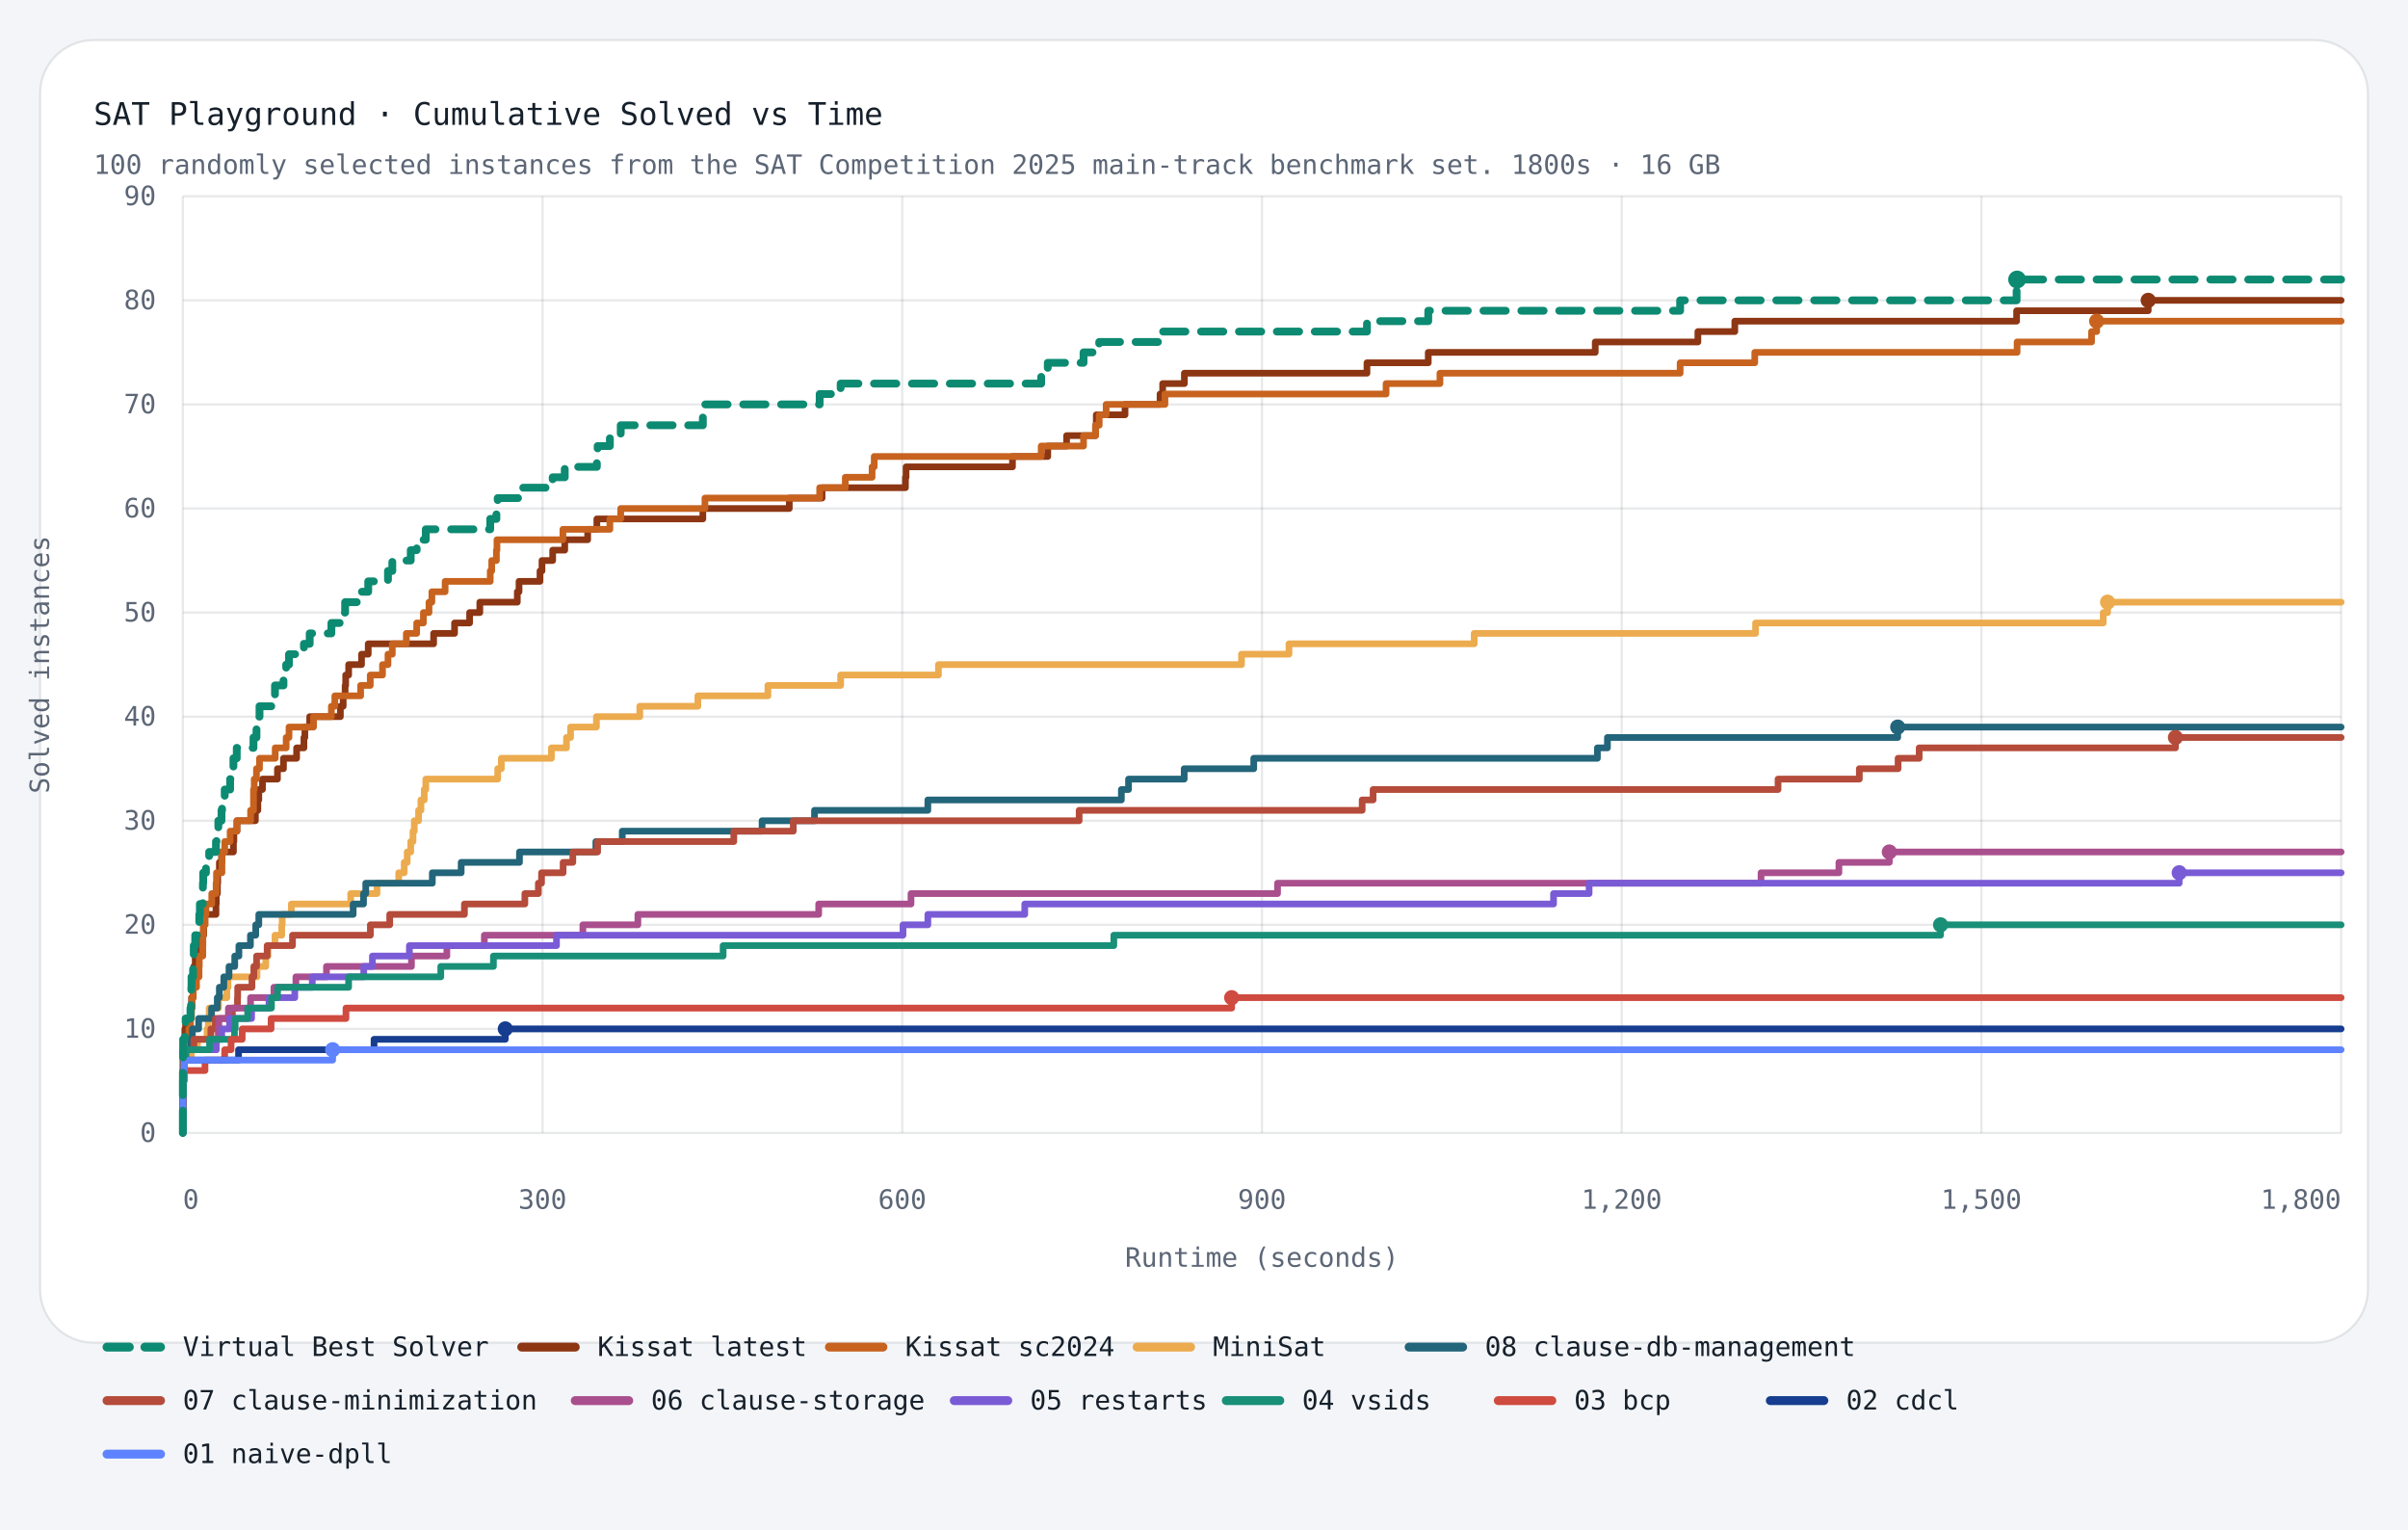
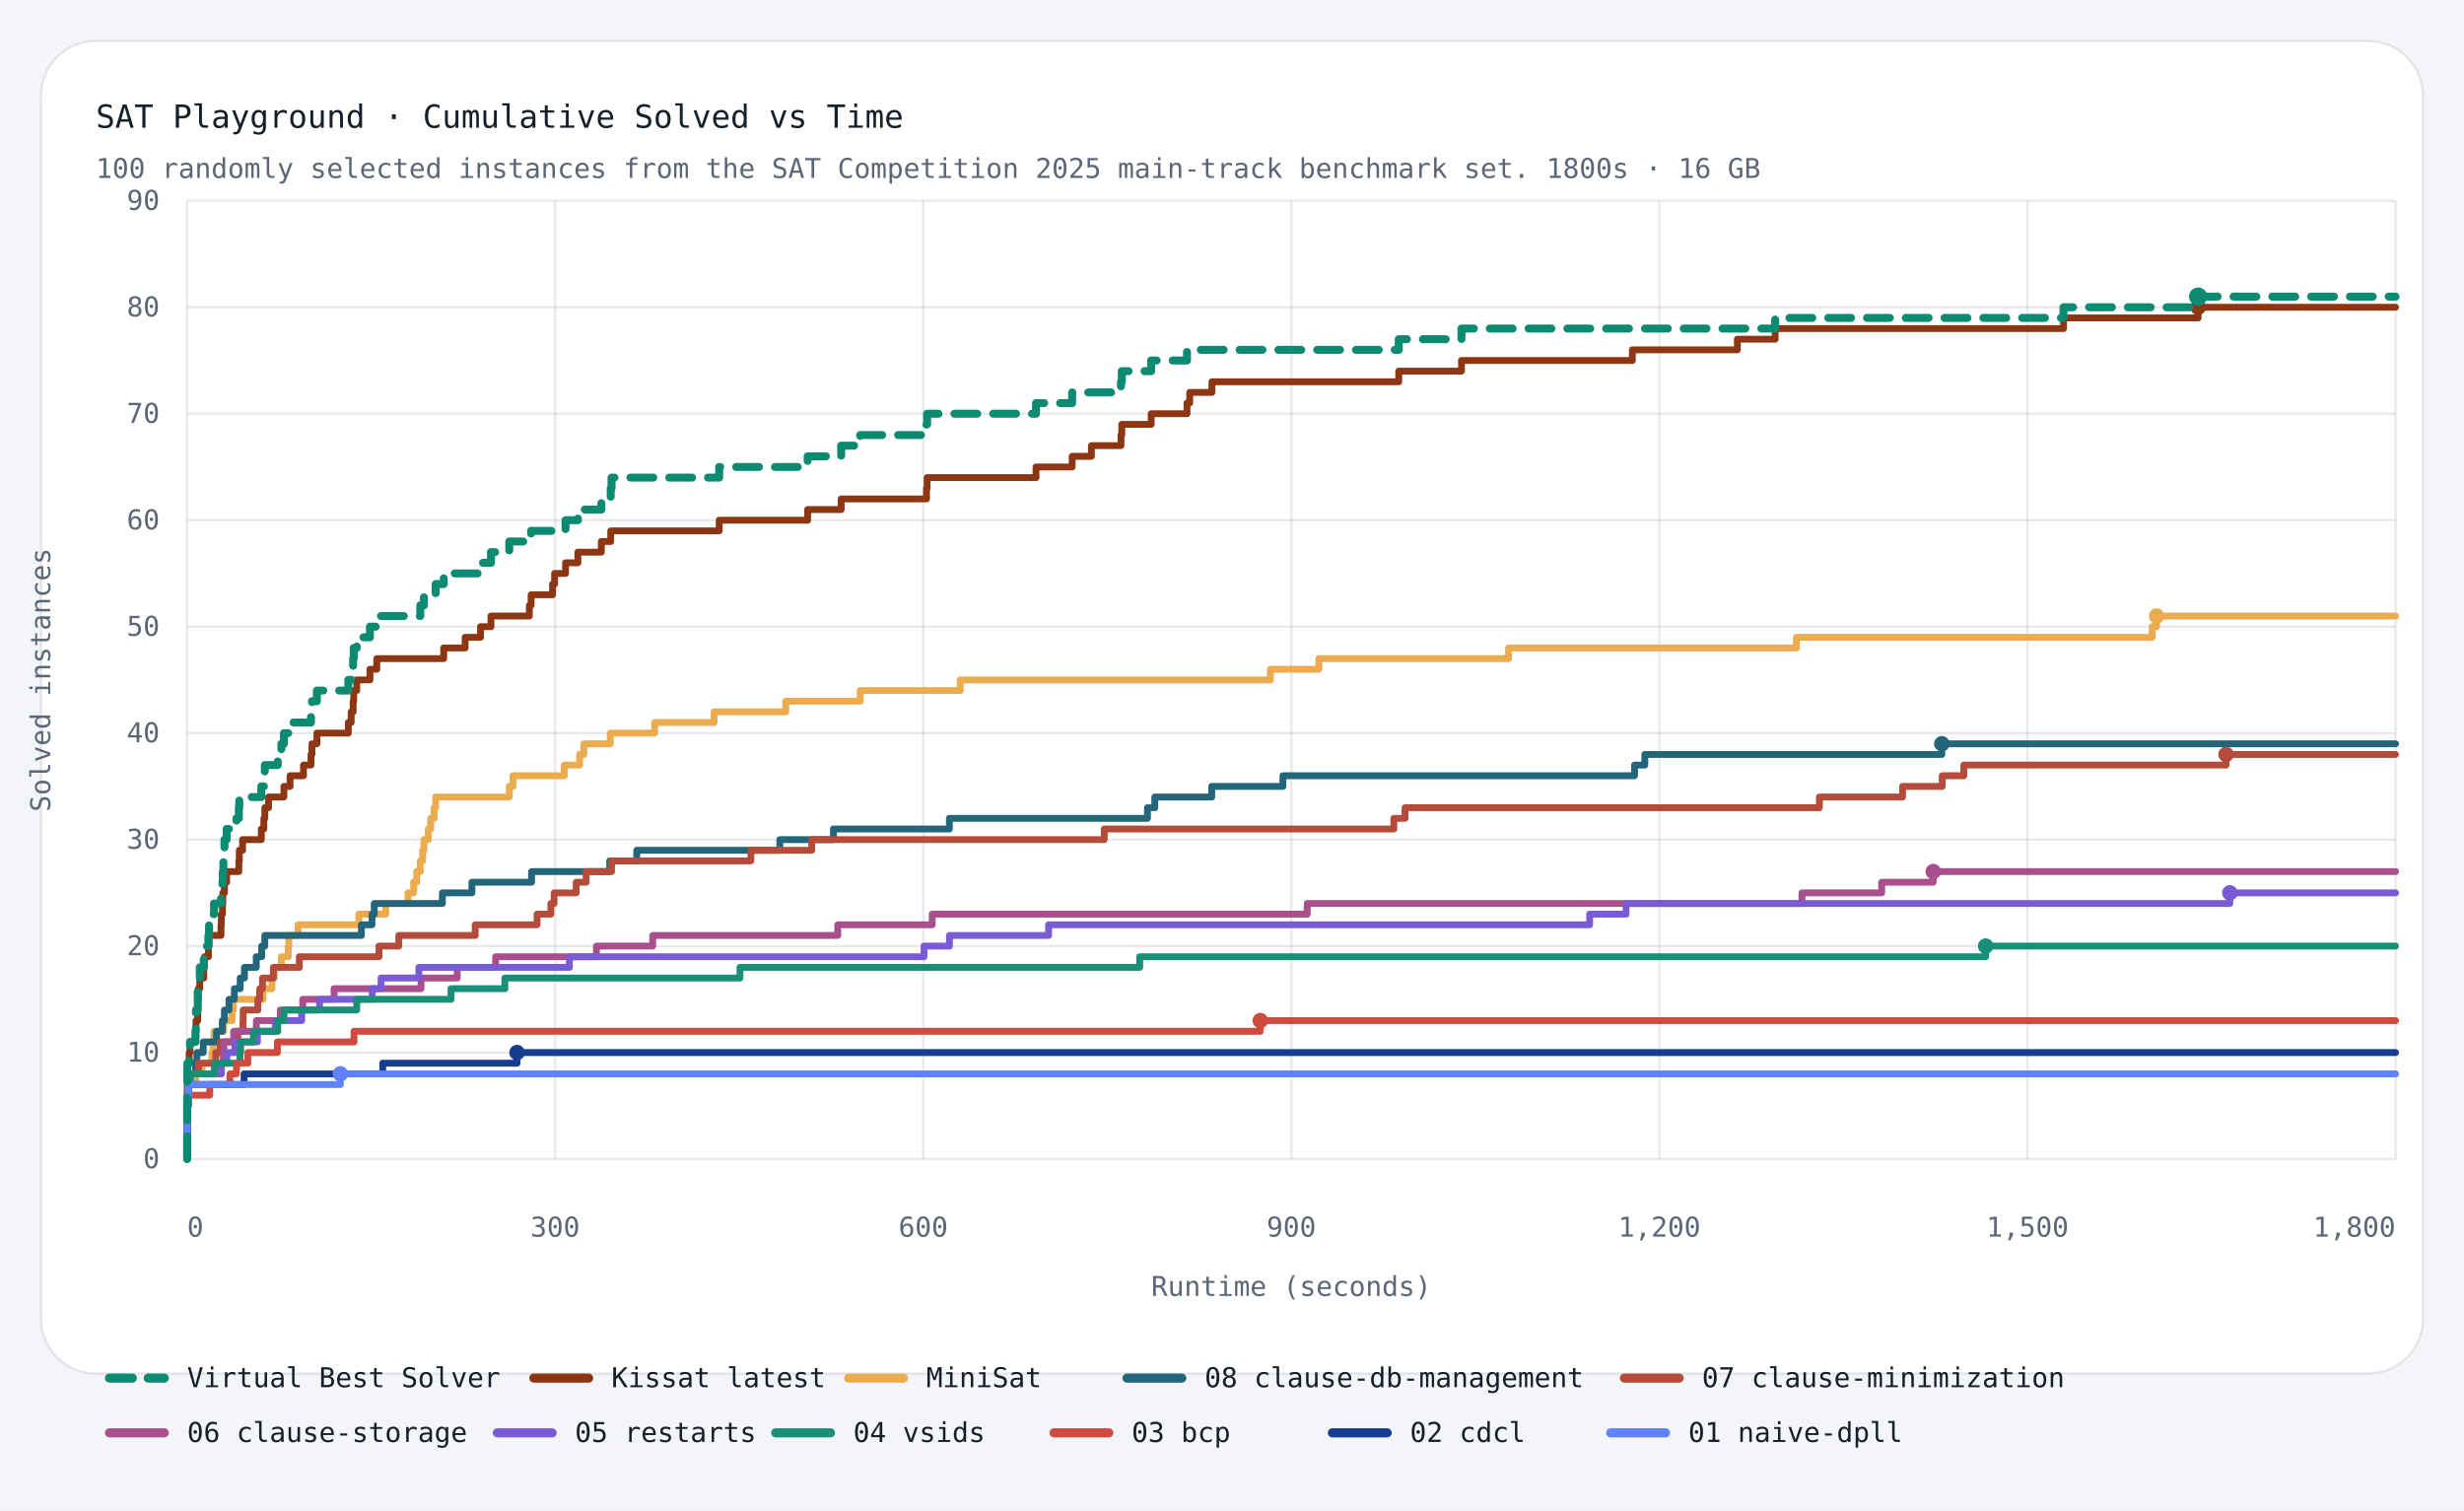
- <svg xmlns="http://www.w3.org/2000/svg" width="1080" height="686" viewBox="0 0 1080 686" fill="none">
+ <svg xmlns="http://www.w3.org/2000/svg" width="1080" height="662" viewBox="0 0 1080 662" fill="none">
  <rect width="100%" height="100%" fill="#f3f5f8" />
  <rect x="18" y="18" width="1044" height="584" rx="24" fill="#ffffff" stroke="rgba(22,32,43,0.10)" />
  <text x="42" y="56" fill="#16202b" font-family="IBM Plex Mono, monospace" font-size="14">SAT Playground · Cumulative Solved vs Time</text>
  <text x="42" y="78" fill="#5c6676" font-family="IBM Plex Mono, monospace" font-size="12">100 randomly selected instances from the SAT Competition 2025 main-track benchmark set. 1800s · 16 GB</text>
  <line x1="82.00" y1="88" x2="82.00" y2="508" stroke="rgba(22,32,43,0.10)" stroke-width="1" />
  <text x="82.00" y="542" fill="#5c6676" font-family="IBM Plex Mono, monospace" font-size="12" text-anchor="start">0</text>
  <line x1="243.33" y1="88" x2="243.33" y2="508" stroke="rgba(22,32,43,0.10)" stroke-width="1" />
  <text x="243.33" y="542" fill="#5c6676" font-family="IBM Plex Mono, monospace" font-size="12" text-anchor="middle">300</text>
  <line x1="404.67" y1="88" x2="404.67" y2="508" stroke="rgba(22,32,43,0.10)" stroke-width="1" />
  <text x="404.67" y="542" fill="#5c6676" font-family="IBM Plex Mono, monospace" font-size="12" text-anchor="middle">600</text>
  <line x1="566.00" y1="88" x2="566.00" y2="508" stroke="rgba(22,32,43,0.10)" stroke-width="1" />
  <text x="566.00" y="542" fill="#5c6676" font-family="IBM Plex Mono, monospace" font-size="12" text-anchor="middle">900</text>
  <line x1="727.33" y1="88" x2="727.33" y2="508" stroke="rgba(22,32,43,0.10)" stroke-width="1" />
  <text x="727.33" y="542" fill="#5c6676" font-family="IBM Plex Mono, monospace" font-size="12" text-anchor="middle">1,200</text>
  <line x1="888.67" y1="88" x2="888.67" y2="508" stroke="rgba(22,32,43,0.10)" stroke-width="1" />
  <text x="888.67" y="542" fill="#5c6676" font-family="IBM Plex Mono, monospace" font-size="12" text-anchor="middle">1,500</text>
  <line x1="1050.00" y1="88" x2="1050.00" y2="508" stroke="rgba(22,32,43,0.10)" stroke-width="1" />
  <text x="1050.00" y="542" fill="#5c6676" font-family="IBM Plex Mono, monospace" font-size="12" text-anchor="end">1,800</text>
  <line x1="82" y1="508.00" x2="1050" y2="508.00" stroke="rgba(22,32,43,0.10)" stroke-width="1" />
  <text x="70" y="512.00" fill="#5c6676" font-family="IBM Plex Mono, monospace" font-size="12" text-anchor="end">0</text>
  <line x1="82" y1="461.33" x2="1050" y2="461.33" stroke="rgba(22,32,43,0.10)" stroke-width="1" />
  <text x="70" y="465.33" fill="#5c6676" font-family="IBM Plex Mono, monospace" font-size="12" text-anchor="end">10</text>
  <line x1="82" y1="414.67" x2="1050" y2="414.67" stroke="rgba(22,32,43,0.10)" stroke-width="1" />
  <text x="70" y="418.67" fill="#5c6676" font-family="IBM Plex Mono, monospace" font-size="12" text-anchor="end">20</text>
  <line x1="82" y1="368.00" x2="1050" y2="368.00" stroke="rgba(22,32,43,0.10)" stroke-width="1" />
  <text x="70" y="372.00" fill="#5c6676" font-family="IBM Plex Mono, monospace" font-size="12" text-anchor="end">30</text>
  <line x1="82" y1="321.33" x2="1050" y2="321.33" stroke="rgba(22,32,43,0.10)" stroke-width="1" />
  <text x="70" y="325.33" fill="#5c6676" font-family="IBM Plex Mono, monospace" font-size="12" text-anchor="end">40</text>
  <line x1="82" y1="274.67" x2="1050" y2="274.67" stroke="rgba(22,32,43,0.10)" stroke-width="1" />
  <text x="70" y="278.67" fill="#5c6676" font-family="IBM Plex Mono, monospace" font-size="12" text-anchor="end">50</text>
  <line x1="82" y1="228.00" x2="1050" y2="228.00" stroke="rgba(22,32,43,0.10)" stroke-width="1" />
  <text x="70" y="232.00" fill="#5c6676" font-family="IBM Plex Mono, monospace" font-size="12" text-anchor="end">60</text>
  <line x1="82" y1="181.33" x2="1050" y2="181.33" stroke="rgba(22,32,43,0.10)" stroke-width="1" />
  <text x="70" y="185.33" fill="#5c6676" font-family="IBM Plex Mono, monospace" font-size="12" text-anchor="end">70</text>
  <line x1="82" y1="134.67" x2="1050" y2="134.67" stroke="rgba(22,32,43,0.10)" stroke-width="1" />
  <text x="70" y="138.67" fill="#5c6676" font-family="IBM Plex Mono, monospace" font-size="12" text-anchor="end">80</text>
  <line x1="82" y1="88.00" x2="1050" y2="88.00" stroke="rgba(22,32,43,0.10)" stroke-width="1" />
  <text x="70" y="92.00" fill="#5c6676" font-family="IBM Plex Mono, monospace" font-size="12" text-anchor="end">90</text>
  <text x="566.00" y="568" fill="#5c6676" font-family="IBM Plex Mono, monospace" font-size="12" text-anchor="middle">Runtime (seconds)</text>
  <text x="22" y="298.00" fill="#5c6676" font-family="IBM Plex Mono, monospace" font-size="12" text-anchor="middle" transform="rotate(-90 22 298.00)">Solved instances</text>
  <path d="M 82.00 508.00 L 82.00 508.00 L 82.00 503.33 L 82.00 503.33 L 82.00 498.67 L 82.00 498.67 L 82.00 494.00 L 82.00 494.00 L 82.00 489.33 L 82.00 489.33 L 82.00 484.67 L 82.03 484.67 L 82.03 480.00 L 82.06 480.00 L 82.06 475.33 L 82.10 475.33 L 82.10 470.67 L 82.15 470.67 L 82.15 466.00 L 82.91 466.00 L 82.91 461.33 L 83.27 461.33 L 83.27 456.67 L 85.68 456.67 L 85.68 452.00 L 85.89 452.00 L 85.89 447.33 L 86.67 447.33 L 86.67 442.67 L 86.67 442.67 L 86.67 438.00 L 86.90 438.00 L 86.90 433.33 L 87.56 433.33 L 87.56 428.67 L 89.33 428.67 L 89.33 424.00 L 89.65 424.00 L 89.65 419.33 L 91.35 419.33 L 91.35 414.67 L 91.62 414.67 L 91.62 410.00 L 96.86 410.00 L 96.86 405.33 L 97.00 405.33 L 97.00 400.67 L 97.51 400.67 L 97.51 396.00 L 97.66 396.00 L 97.66 391.33 L 98.39 391.33 L 98.39 386.67 L 99.34 386.67 L 99.34 382.00 L 104.69 382.00 L 104.69 377.33 L 104.89 377.33 L 104.89 372.67 L 106.33 372.67 L 106.33 368.00 L 114.54 368.00 L 114.54 363.33 L 115.65 363.33 L 115.65 358.67 L 116.08 358.67 L 116.08 354.00 L 117.72 354.00 L 117.72 349.33 L 124.44 349.33 L 124.44 344.67 L 127.14 344.67 L 127.14 340.00 L 133.03 340.00 L 133.03 335.33 L 136.31 335.33 L 136.31 330.67 L 136.73 330.67 L 136.73 326.00 L 138.90 326.00 L 138.90 321.33 L 152.66 321.33 L 152.66 316.67 L 153.92 316.67 L 153.92 312.00 L 154.79 312.00 L 154.79 307.33 L 155.04 307.33 L 155.04 302.67 L 156.37 302.67 L 156.37 298.00 L 162.15 298.00 L 162.15 293.33 L 165.15 293.33 L 165.15 288.67 L 194.48 288.67 L 194.48 284.00 L 203.87 284.00 L 203.87 279.33 L 210.62 279.33 L 210.62 274.67 L 215.20 274.67 L 215.20 270.00 L 232.02 270.00 L 232.02 265.33 L 232.79 265.33 L 232.79 260.67 L 242.19 260.67 L 242.19 256.00 L 243.09 256.00 L 243.09 251.33 L 247.88 251.33 L 247.88 246.67 L 253.29 246.67 L 253.29 242.00 L 263.57 242.00 L 263.57 237.33 L 267.69 237.33 L 267.69 232.67 L 315.23 232.67 L 315.23 228.00 L 354.00 228.00 L 354.00 223.33 L 368.70 223.33 L 368.70 218.67 L 406.10 218.67 L 406.10 214.00 L 406.37 214.00 L 406.37 209.33 L 454.10 209.33 L 454.10 204.67 L 469.93 204.67 L 469.93 200.00 L 478.37 200.00 L 478.37 195.33 L 491.33 195.33 L 491.33 190.67 L 491.69 190.67 L 491.69 186.00 L 504.58 186.00 L 504.58 181.33 L 520.28 181.33 L 520.28 176.67 L 521.46 176.67 L 521.46 172.00 L 531.20 172.00 L 531.20 167.33 L 613.09 167.33 L 613.09 162.67 L 640.58 162.67 L 640.58 158.00 L 715.48 158.00 L 715.48 153.33 L 761.51 153.33 L 761.51 148.67 L 778.07 148.67 L 778.07 144.00 L 904.46 144.00 L 904.46 139.33 L 963.48 139.33 L 963.48 134.67 L 1050.00 134.67" stroke="#8d3613" stroke-width="3" stroke-linejoin="round" stroke-linecap="round" />
  <circle cx="963.48" cy="134.67" r="3.4" fill="#8d3613" />
-   <path d="M 82.00 508.00 L 82.00 508.00 L 82.00 503.33 L 82.00 503.33 L 82.00 498.67 L 82.00 498.67 L 82.00 494.00 L 82.00 494.00 L 82.00 489.33 L 82.00 489.33 L 82.00 484.67 L 82.15 484.67 L 82.15 480.00 L 82.17 480.00 L 82.17 475.33 L 82.43 475.33 L 82.43 470.67 L 83.38 470.67 L 83.38 466.00 L 84.71 466.00 L 84.71 461.33 L 85.42 461.33 L 85.42 456.67 L 85.90 456.67 L 85.90 452.00 L 86.18 452.00 L 86.18 447.33 L 86.59 447.33 L 86.59 442.67 L 88.14 442.67 L 88.14 438.00 L 89.27 438.00 L 89.27 433.33 L 89.38 433.33 L 89.38 428.67 L 90.96 428.67 L 90.96 424.00 L 91.00 424.00 L 91.00 419.33 L 91.14 419.33 L 91.14 414.67 L 92.01 414.67 L 92.01 410.00 L 92.37 410.00 L 92.37 405.33 L 94.97 405.33 L 94.97 400.67 L 96.92 400.67 L 96.92 396.00 L 97.10 396.00 L 97.10 391.33 L 99.54 391.33 L 99.54 386.67 L 99.59 386.67 L 99.59 382.00 L 100.79 382.00 L 100.79 377.33 L 103.22 377.33 L 103.22 372.67 L 106.19 372.67 L 106.19 368.00 L 112.39 368.00 L 112.39 363.33 L 113.69 363.33 L 113.69 358.67 L 113.69 358.67 L 113.69 354.00 L 114.02 354.00 L 114.02 349.33 L 115.03 349.33 L 115.03 344.67 L 116.39 344.67 L 116.39 340.00 L 123.43 340.00 L 123.43 335.33 L 128.35 335.33 L 128.35 330.67 L 129.62 330.67 L 129.62 326.00 L 140.62 326.00 L 140.62 321.33 L 148.63 321.33 L 148.63 316.67 L 150.17 316.67 L 150.17 312.00 L 161.75 312.00 L 161.75 307.33 L 166.06 307.33 L 166.06 302.67 L 171.56 302.67 L 171.56 298.00 L 174.01 298.00 L 174.01 293.33 L 175.95 293.33 L 175.95 288.67 L 182.24 288.67 L 182.24 284.00 L 186.89 284.00 L 186.89 279.33 L 189.89 279.33 L 189.89 274.67 L 192.41 274.67 L 192.41 270.00 L 193.70 270.00 L 193.70 265.33 L 199.64 265.33 L 199.64 260.67 L 219.87 260.67 L 219.87 256.00 L 220.54 256.00 L 220.54 251.33 L 222.64 251.33 L 222.64 246.67 L 222.89 246.67 L 222.89 242.00 L 252.47 242.00 L 252.47 237.33 L 273.53 237.33 L 273.53 232.67 L 278.40 232.67 L 278.40 228.00 L 316.17 228.00 L 316.17 223.33 L 367.62 223.33 L 367.62 218.67 L 379.12 218.67 L 379.12 214.00 L 391.14 214.00 L 391.14 209.33 L 392.09 209.33 L 392.09 204.67 L 466.98 204.67 L 466.98 200.00 L 485.97 200.00 L 485.97 195.33 L 491.38 195.33 L 491.38 190.67 L 493.00 190.67 L 493.00 186.00 L 496.11 186.00 L 496.11 181.33 L 522.48 181.33 L 522.48 176.67 L 621.66 176.67 L 621.66 172.00 L 645.82 172.00 L 645.82 167.33 L 753.55 167.33 L 753.55 162.67 L 787.02 162.67 L 787.02 158.00 L 904.68 158.00 L 904.68 153.33 L 938.08 153.33 L 938.08 148.67 L 940.37 148.67 L 940.37 144.00 L 1050.00 144.00" stroke="#c7631f" stroke-width="3" stroke-linejoin="round" stroke-linecap="round" />
-   <circle cx="940.37" cy="144.00" r="3.4" fill="#c7631f" />
  <path d="M 82.00 508.00 L 82.00 508.00 L 82.00 503.33 L 82.00 503.33 L 82.00 498.67 L 82.00 498.67 L 82.00 494.00 L 82.00 494.00 L 82.00 489.33 L 82.04 489.33 L 82.04 484.67 L 82.09 484.67 L 82.09 480.00 L 82.19 480.00 L 82.19 475.33 L 85.81 475.33 L 85.81 470.67 L 88.55 470.67 L 88.55 466.00 L 92.88 466.00 L 92.88 461.33 L 93.41 461.33 L 93.41 456.67 L 93.81 456.67 L 93.81 452.00 L 98.04 452.00 L 98.04 447.33 L 101.76 447.33 L 101.76 442.67 L 102.28 442.67 L 102.28 438.00 L 115.27 438.00 L 115.27 433.33 L 119.20 433.33 L 119.20 428.67 L 120.18 428.67 L 120.18 424.00 L 123.33 424.00 L 123.33 419.33 L 126.36 419.33 L 126.36 414.67 L 126.57 414.67 L 126.57 410.00 L 130.68 410.00 L 130.68 405.33 L 157.29 405.33 L 157.29 400.67 L 169.08 400.67 L 169.08 396.00 L 178.83 396.00 L 178.83 391.33 L 181.29 391.33 L 181.29 386.67 L 182.63 386.67 L 182.63 382.00 L 184.22 382.00 L 184.22 377.33 L 185.23 377.33 L 185.23 372.67 L 185.81 372.67 L 185.81 368.00 L 187.73 368.00 L 187.73 363.33 L 188.78 363.33 L 188.78 358.67 L 190.28 358.67 L 190.28 354.00 L 190.97 354.00 L 190.97 349.33 L 223.22 349.33 L 223.22 344.67 L 224.85 344.67 L 224.85 340.00 L 247.31 340.00 L 247.31 335.33 L 254.07 335.33 L 254.07 330.67 L 255.91 330.67 L 255.91 326.00 L 267.50 326.00 L 267.50 321.33 L 286.95 321.33 L 286.95 316.67 L 313.00 316.67 L 313.00 312.00 L 344.41 312.00 L 344.41 307.33 L 377.03 307.33 L 377.03 302.67 L 420.90 302.67 L 420.90 298.00 L 556.82 298.00 L 556.82 293.33 L 578.10 293.33 L 578.10 288.67 L 661.19 288.67 L 661.19 284.00 L 787.39 284.00 L 787.39 279.33 L 943.31 279.33 L 943.31 274.67 L 945.26 274.67 L 945.26 270.00 L 1050.00 270.00" stroke="#ecab4e" stroke-width="3" stroke-linejoin="round" stroke-linecap="round" />
  <circle cx="945.26" cy="270.00" r="3.4" fill="#ecab4e" />
  <path d="M 82.00 508.00 L 82.00 508.00 L 82.00 503.33 L 82.01 503.33 L 82.01 498.67 L 82.01 498.67 L 82.01 494.00 L 82.01 494.00 L 82.01 489.33 L 82.01 489.33 L 82.01 484.67 L 82.16 484.67 L 82.16 480.00 L 82.28 480.00 L 82.28 475.33 L 82.60 475.33 L 82.60 470.67 L 85.76 470.67 L 85.76 466.00 L 86.28 466.00 L 86.28 461.33 L 89.09 461.33 L 89.09 456.67 L 94.89 456.67 L 94.89 452.00 L 97.45 452.00 L 97.45 447.33 L 98.37 447.33 L 98.37 442.67 L 100.37 442.67 L 100.37 438.00 L 102.71 438.00 L 102.71 433.33 L 105.28 433.33 L 105.28 428.67 L 107.15 428.67 L 107.15 424.00 L 112.32 424.00 L 112.32 419.33 L 114.70 419.33 L 114.70 414.67 L 116.07 414.67 L 116.07 410.00 L 158.40 410.00 L 158.40 405.33 L 163.04 405.33 L 163.04 400.67 L 164.04 400.67 L 164.04 396.00 L 193.90 396.00 L 193.90 391.33 L 206.84 391.33 L 206.84 386.67 L 232.99 386.67 L 232.99 382.00 L 267.25 382.00 L 267.25 377.33 L 279.09 377.33 L 279.09 372.67 L 341.80 372.67 L 341.80 368.00 L 365.31 368.00 L 365.31 363.33 L 416.14 363.33 L 416.14 358.67 L 502.94 358.67 L 502.94 354.00 L 506.15 354.00 L 506.15 349.33 L 531.12 349.33 L 531.12 344.67 L 562.31 344.67 L 562.31 340.00 L 716.44 340.00 L 716.44 335.33 L 720.94 335.33 L 720.94 330.67 L 851.14 330.67 L 851.14 326.00 L 1050.00 326.00" stroke="#23657a" stroke-width="3" stroke-linejoin="round" stroke-linecap="round" />
  <circle cx="851.14" cy="326.00" r="3.4" fill="#23657a" />
  <path d="M 82.00 508.00 L 82.00 508.00 L 82.00 503.33 L 82.01 503.33 L 82.01 498.67 L 82.01 498.67 L 82.01 494.00 L 82.01 494.00 L 82.01 489.33 L 82.01 489.33 L 82.01 484.67 L 82.03 484.67 L 82.03 480.00 L 82.32 480.00 L 82.32 475.33 L 82.59 475.33 L 82.59 470.67 L 86.95 470.67 L 86.95 466.00 L 94.58 466.00 L 94.58 461.33 L 96.57 461.33 L 96.57 456.67 L 104.22 456.67 L 104.22 452.00 L 106.50 452.00 L 106.50 447.33 L 106.60 447.33 L 106.60 442.67 L 113.01 442.67 L 113.01 438.00 L 113.84 438.00 L 113.84 433.33 L 115.07 433.33 L 115.07 428.67 L 119.81 428.67 L 119.81 424.00 L 131.19 424.00 L 131.19 419.33 L 166.11 419.33 L 166.11 414.67 L 174.80 414.67 L 174.80 410.00 L 208.30 410.00 L 208.30 405.33 L 235.40 405.33 L 235.40 400.67 L 241.45 400.67 L 241.45 396.00 L 242.88 396.00 L 242.88 391.33 L 252.56 391.33 L 252.56 386.67 L 256.91 386.67 L 256.91 382.00 L 268.04 382.00 L 268.04 377.33 L 329.11 377.33 L 329.11 372.67 L 355.79 372.67 L 355.79 368.00 L 484.00 368.00 L 484.00 363.33 L 610.94 363.33 L 610.94 358.67 L 615.84 358.67 L 615.84 354.00 L 797.46 354.00 L 797.46 349.33 L 833.92 349.33 L 833.92 344.67 L 851.30 344.67 L 851.30 340.00 L 860.76 340.00 L 860.76 335.33 L 975.70 335.33 L 975.70 330.67 L 1050.00 330.67" stroke="#b54b3a" stroke-width="3" stroke-linejoin="round" stroke-linecap="round" />
  <circle cx="975.70" cy="330.67" r="3.4" fill="#b54b3a" />
  <path d="M 82.00 508.00 L 82.00 508.00 L 82.00 503.33 L 82.01 503.33 L 82.01 498.67 L 82.01 498.67 L 82.01 494.00 L 82.01 494.00 L 82.01 489.33 L 82.01 489.33 L 82.01 484.67 L 82.09 484.67 L 82.09 480.00 L 82.62 480.00 L 82.62 475.33 L 83.24 475.33 L 83.24 470.67 L 97.02 470.67 L 97.02 466.00 L 97.92 466.00 L 97.92 461.33 L 98.15 461.33 L 98.15 456.67 L 102.44 456.67 L 102.44 452.00 L 112.37 452.00 L 112.37 447.33 L 122.85 447.33 L 122.85 442.67 L 132.70 442.67 L 132.70 438.00 L 146.42 438.00 L 146.42 433.33 L 184.54 433.33 L 184.54 428.67 L 200.42 428.67 L 200.42 424.00 L 217.23 424.00 L 217.23 419.33 L 261.42 419.33 L 261.42 414.67 L 286.09 414.67 L 286.09 410.00 L 367.19 410.00 L 367.19 405.33 L 408.59 405.33 L 408.59 400.67 L 572.98 400.67 L 572.98 396.00 L 789.83 396.00 L 789.83 391.33 L 824.76 391.33 L 824.76 386.67 L 847.37 386.67 L 847.37 382.00 L 1050.00 382.00" stroke="#aa4f8d" stroke-width="3" stroke-linejoin="round" stroke-linecap="round" />
  <circle cx="847.37" cy="382.00" r="3.4" fill="#aa4f8d" />
  <path d="M 82.00 508.00 L 82.00 508.00 L 82.00 503.33 L 82.01 503.33 L 82.01 498.67 L 82.01 498.67 L 82.01 494.00 L 82.01 494.00 L 82.01 489.33 L 82.02 489.33 L 82.02 484.67 L 82.10 484.67 L 82.10 480.00 L 82.60 480.00 L 82.60 475.33 L 83.05 475.33 L 83.05 470.67 L 96.96 470.67 L 96.96 466.00 L 99.45 466.00 L 99.45 461.33 L 102.95 461.33 L 102.95 456.67 L 112.84 456.67 L 112.84 452.00 L 120.64 452.00 L 120.64 447.33 L 132.22 447.33 L 132.22 442.67 L 140.06 442.67 L 140.06 438.00 L 163.14 438.00 L 163.14 433.33 L 167.03 433.33 L 167.03 428.67 L 183.61 428.67 L 183.61 424.00 L 249.59 424.00 L 249.59 419.33 L 405.00 419.33 L 405.00 414.67 L 416.15 414.67 L 416.15 410.00 L 459.61 410.00 L 459.61 405.33 L 696.77 405.33 L 696.77 400.67 L 712.72 400.67 L 712.72 396.00 L 977.38 396.00 L 977.38 391.33 L 1050.00 391.33" stroke="#7a5bd6" stroke-width="3" stroke-linejoin="round" stroke-linecap="round" />
  <circle cx="977.38" cy="391.33" r="3.4" fill="#7a5bd6" />
  <path d="M 82.00 508.00 L 82.00 508.00 L 82.00 503.33 L 82.01 503.33 L 82.01 498.67 L 82.01 498.67 L 82.01 494.00 L 82.01 494.00 L 82.01 489.33 L 82.01 489.33 L 82.01 484.67 L 82.45 484.67 L 82.45 480.00 L 82.59 480.00 L 82.59 475.33 L 83.40 475.33 L 83.40 470.67 L 93.99 470.67 L 93.99 466.00 L 105.15 466.00 L 105.15 461.33 L 105.48 461.33 L 105.48 456.67 L 111.08 456.67 L 111.08 452.00 L 121.75 452.00 L 121.75 447.33 L 124.48 447.33 L 124.48 442.67 L 156.36 442.67 L 156.36 438.00 L 197.69 438.00 L 197.69 433.33 L 221.30 433.33 L 221.30 428.67 L 324.32 428.67 L 324.32 424.00 L 499.55 424.00 L 499.55 419.33 L 870.35 419.33 L 870.35 414.67 L 1050.00 414.67" stroke="#198f78" stroke-width="3" stroke-linejoin="round" stroke-linecap="round" />
  <circle cx="870.35" cy="414.67" r="3.4" fill="#198f78" />
  <path d="M 82.00 508.00 L 82.00 508.00 L 82.00 503.33 L 82.00 503.33 L 82.00 498.67 L 82.00 498.67 L 82.00 494.00 L 82.00 494.00 L 82.00 489.33 L 82.01 489.33 L 82.01 484.67 L 82.56 484.67 L 82.56 480.00 L 91.94 480.00 L 91.94 475.33 L 100.77 475.33 L 100.77 470.67 L 103.63 470.67 L 103.63 466.00 L 108.62 466.00 L 108.62 461.33 L 121.58 461.33 L 121.58 456.67 L 155.17 456.67 L 155.17 452.00 L 552.41 452.00 L 552.41 447.33 L 1050.00 447.33" stroke="#cf4a3f" stroke-width="3" stroke-linejoin="round" stroke-linecap="round" />
  <circle cx="552.41" cy="447.33" r="3.4" fill="#cf4a3f" />
  <path d="M 82.00 508.00 L 82.00 508.00 L 82.00 503.33 L 82.00 503.33 L 82.00 498.67 L 82.00 498.67 L 82.00 494.00 L 82.01 494.00 L 82.01 489.33 L 82.01 489.33 L 82.01 484.67 L 82.45 484.67 L 82.45 480.00 L 82.69 480.00 L 82.69 475.33 L 106.98 475.33 L 106.98 470.67 L 167.76 470.67 L 167.76 466.00 L 226.63 466.00 L 226.63 461.33 L 1050.00 461.33" stroke="#163d8f" stroke-width="3" stroke-linejoin="round" stroke-linecap="round" />
  <circle cx="226.63" cy="461.33" r="3.4" fill="#163d8f" />
  <path d="M 82.00 508.00 L 82.00 508.00 L 82.00 503.33 L 82.01 503.33 L 82.01 498.67 L 82.01 498.67 L 82.01 494.00 L 82.01 494.00 L 82.01 489.33 L 82.01 489.33 L 82.01 484.67 L 82.53 484.67 L 82.53 480.00 L 82.68 480.00 L 82.68 475.33 L 149.20 475.33 L 149.20 470.67 L 1050.00 470.67" stroke="#5f83ff" stroke-width="3" stroke-linejoin="round" stroke-linecap="round" />
  <circle cx="149.20" cy="470.67" r="3.4" fill="#5f83ff" />
-   <path d="M 82.00 508.00 L 82.00 508.00 L 82.00 503.33 L 82.00 503.33 L 82.00 498.67 L 82.00 498.67 L 82.00 494.00 L 82.00 494.00 L 82.00 489.33 L 82.00 489.33 L 82.00 484.67 L 82.03 484.67 L 82.03 480.00 L 82.04 480.00 L 82.04 475.33 L 82.10 475.33 L 82.10 470.67 L 82.15 470.67 L 82.15 466.00 L 82.91 466.00 L 82.91 461.33 L 83.27 461.33 L 83.27 456.67 L 85.42 456.67 L 85.42 452.00 L 85.68 452.00 L 85.68 447.33 L 85.81 447.33 L 85.81 442.67 L 85.89 442.67 L 85.89 438.00 L 86.59 438.00 L 86.59 433.33 L 86.67 433.33 L 86.67 428.67 L 86.90 428.67 L 86.90 424.00 L 87.56 424.00 L 87.56 419.33 L 89.27 419.33 L 89.27 414.67 L 89.38 414.67 L 89.38 410.00 L 89.65 410.00 L 89.65 405.33 L 90.96 405.33 L 90.96 400.67 L 91.00 400.67 L 91.00 396.00 L 91.14 396.00 L 91.14 391.33 L 92.37 391.33 L 92.37 386.67 L 93.81 386.67 L 93.81 382.00 L 96.86 382.00 L 96.86 377.33 L 97.10 377.33 L 97.10 372.67 L 97.92 372.67 L 97.92 368.00 L 99.34 368.00 L 99.34 363.33 L 99.59 363.33 L 99.59 358.67 L 100.79 358.67 L 100.79 354.00 L 103.22 354.00 L 103.22 349.33 L 103.63 349.33 L 103.63 344.67 L 104.69 344.67 L 104.69 340.00 L 106.19 340.00 L 106.19 335.33 L 113.69 335.33 L 113.69 330.67 L 115.03 330.67 L 115.03 326.00 L 115.65 326.00 L 115.65 321.33 L 116.39 321.33 L 116.39 316.67 L 121.75 316.67 L 121.75 312.00 L 123.33 312.00 L 123.33 307.33 L 127.14 307.33 L 127.14 302.67 L 128.35 302.67 L 128.35 298.00 L 129.62 298.00 L 129.62 293.33 L 136.31 293.33 L 136.31 288.67 L 138.90 288.67 L 138.90 284.00 L 148.63 284.00 L 148.63 279.33 L 152.66 279.33 L 152.66 274.67 L 154.79 274.67 L 154.79 270.00 L 162.15 270.00 L 162.15 265.33 L 165.15 265.33 L 165.15 260.67 L 174.01 260.67 L 174.01 256.00 L 175.95 256.00 L 175.95 251.33 L 184.22 251.33 L 184.22 246.67 L 186.89 246.67 L 186.89 242.00 L 190.97 242.00 L 190.97 237.33 L 219.87 237.33 L 219.87 232.67 L 222.64 232.67 L 222.64 228.00 L 223.22 228.00 L 223.22 223.33 L 232.79 223.33 L 232.79 218.67 L 247.88 218.67 L 247.88 214.00 L 253.29 214.00 L 253.29 209.33 L 267.69 209.33 L 267.69 204.67 L 268.04 204.67 L 268.04 200.00 L 273.53 200.00 L 273.53 195.33 L 278.40 195.33 L 278.40 190.67 L 315.23 190.67 L 315.23 186.00 L 316.17 186.00 L 316.17 181.33 L 367.62 181.33 L 367.62 176.67 L 377.03 176.67 L 377.03 172.00 L 466.98 172.00 L 466.98 167.33 L 469.93 167.33 L 469.93 162.67 L 485.97 162.67 L 485.97 158.00 L 493.00 158.00 L 493.00 153.33 L 520.28 153.33 L 520.28 148.67 L 613.09 148.67 L 613.09 144.00 L 640.58 144.00 L 640.58 139.33 L 753.55 139.33 L 753.55 134.67 L 904.46 134.67 L 904.46 130.00 L 904.68 130.00 L 904.68 125.33 L 1050.00 125.33" stroke="#0d8a72" stroke-width="3.5" stroke-linejoin="round" stroke-linecap="round" stroke-dasharray="10 7" />
-   <circle cx="904.68" cy="125.33" r="4" fill="#0d8a72" />
+   <path d="M 82.00 508.00 L 82.00 508.00 L 82.00 503.33 L 82.00 503.33 L 82.00 498.67 L 82.00 498.67 L 82.00 494.00 L 82.00 494.00 L 82.00 489.33 L 82.00 489.33 L 82.00 484.67 L 82.03 484.67 L 82.03 480.00 L 82.04 480.00 L 82.04 475.33 L 82.10 475.33 L 82.10 470.67 L 82.15 470.67 L 82.15 466.00 L 82.91 466.00 L 82.91 461.33 L 83.27 461.33 L 83.27 456.67 L 85.68 456.67 L 85.68 452.00 L 85.81 452.00 L 85.81 447.33 L 85.89 447.33 L 85.89 442.67 L 86.67 442.67 L 86.67 438.00 L 86.67 438.00 L 86.67 433.33 L 86.90 433.33 L 86.90 428.67 L 87.56 428.67 L 87.56 424.00 L 89.33 424.00 L 89.33 419.33 L 89.65 419.33 L 89.65 414.67 L 91.35 414.67 L 91.35 410.00 L 91.62 410.00 L 91.62 405.33 L 93.41 405.33 L 93.41 400.67 L 93.81 400.67 L 93.81 396.00 L 96.86 396.00 L 96.86 391.33 L 97.51 391.33 L 97.51 386.67 L 97.66 386.67 L 97.66 382.00 L 97.92 382.00 L 97.92 377.33 L 98.37 377.33 L 98.37 372.67 L 98.39 372.67 L 98.39 368.00 L 99.34 368.00 L 99.34 363.33 L 103.63 363.33 L 103.63 358.67 L 104.69 358.67 L 104.69 354.00 L 104.89 354.00 L 104.89 349.33 L 114.54 349.33 L 114.54 344.67 L 115.65 344.67 L 115.65 340.00 L 116.08 340.00 L 116.08 335.33 L 121.75 335.33 L 121.75 330.67 L 123.33 330.67 L 123.33 326.00 L 124.44 326.00 L 124.44 321.33 L 127.14 321.33 L 127.14 316.67 L 136.31 316.67 L 136.31 312.00 L 136.73 312.00 L 136.73 307.33 L 138.90 307.33 L 138.90 302.67 L 152.66 302.67 L 152.66 298.00 L 153.92 298.00 L 153.92 293.33 L 154.79 293.33 L 154.79 288.67 L 155.04 288.67 L 155.04 284.00 L 156.37 284.00 L 156.37 279.33 L 162.15 279.33 L 162.15 274.67 L 165.15 274.67 L 165.15 270.00 L 184.22 270.00 L 184.22 265.33 L 185.81 265.33 L 185.81 260.67 L 190.97 260.67 L 190.97 256.00 L 194.48 256.00 L 194.48 251.33 L 210.62 251.33 L 210.62 246.67 L 215.20 246.67 L 215.20 242.00 L 223.22 242.00 L 223.22 237.33 L 232.79 237.33 L 232.79 232.67 L 247.88 232.67 L 247.88 228.00 L 253.29 228.00 L 253.29 223.33 L 263.57 223.33 L 263.57 218.67 L 267.69 218.67 L 267.69 214.00 L 268.04 214.00 L 268.04 209.33 L 315.23 209.33 L 315.23 204.67 L 354.00 204.67 L 354.00 200.00 L 368.70 200.00 L 368.70 195.33 L 377.03 195.33 L 377.03 190.67 L 406.10 190.67 L 406.10 186.00 L 406.37 186.00 L 406.37 181.33 L 454.10 181.33 L 454.10 176.67 L 469.93 176.67 L 469.93 172.00 L 491.33 172.00 L 491.33 167.33 L 491.69 167.33 L 491.69 162.67 L 504.58 162.67 L 504.58 158.00 L 520.28 158.00 L 520.28 153.33 L 613.09 153.33 L 613.09 148.67 L 640.58 148.67 L 640.58 144.00 L 778.07 144.00 L 778.07 139.33 L 904.46 139.33 L 904.46 134.67 L 963.48 134.67 L 963.48 130.00 L 1050.00 130.00" stroke="#0d8a72" stroke-width="3.5" stroke-linejoin="round" stroke-linecap="round" stroke-dasharray="10 7" />
+   <circle cx="963.48" cy="130.00" r="4" fill="#0d8a72" />
  <line x1="48" y1="604" x2="72" y2="604" stroke="#0d8a72" stroke-width="4" stroke-linecap="round" stroke-dasharray="10 7" />
  <text x="82" y="608" fill="#16202b" font-family="IBM Plex Mono, monospace" font-size="12">Virtual Best Solver</text>
  <line x1="234" y1="604" x2="258" y2="604" stroke="#8d3613" stroke-width="4" stroke-linecap="round" />
  <text x="268" y="608" fill="#16202b" font-family="IBM Plex Mono, monospace" font-size="12">Kissat latest</text>
-   <line x1="372" y1="604" x2="396" y2="604" stroke="#c7631f" stroke-width="4" stroke-linecap="round" />
-   <text x="406" y="608" fill="#16202b" font-family="IBM Plex Mono, monospace" font-size="12">Kissat sc2024</text>
-   <line x1="510" y1="604" x2="534" y2="604" stroke="#ecab4e" stroke-width="4" stroke-linecap="round" />
-   <text x="544" y="608" fill="#16202b" font-family="IBM Plex Mono, monospace" font-size="12">MiniSat</text>
-   <line x1="632" y1="604" x2="656" y2="604" stroke="#23657a" stroke-width="4" stroke-linecap="round" />
-   <text x="666" y="608" fill="#16202b" font-family="IBM Plex Mono, monospace" font-size="12">08 clause-db-management</text>
-   <line x1="48" y1="628" x2="72" y2="628" stroke="#b54b3a" stroke-width="4" stroke-linecap="round" />
-   <text x="82" y="632" fill="#16202b" font-family="IBM Plex Mono, monospace" font-size="12">07 clause-minimization</text>
-   <line x1="258" y1="628" x2="282" y2="628" stroke="#aa4f8d" stroke-width="4" stroke-linecap="round" />
-   <text x="292" y="632" fill="#16202b" font-family="IBM Plex Mono, monospace" font-size="12">06 clause-storage</text>
-   <line x1="428" y1="628" x2="452" y2="628" stroke="#7a5bd6" stroke-width="4" stroke-linecap="round" />
-   <text x="462" y="632" fill="#16202b" font-family="IBM Plex Mono, monospace" font-size="12">05 restarts</text>
-   <line x1="550" y1="628" x2="574" y2="628" stroke="#198f78" stroke-width="4" stroke-linecap="round" />
-   <text x="584" y="632" fill="#16202b" font-family="IBM Plex Mono, monospace" font-size="12">04 vsids</text>
-   <line x1="672" y1="628" x2="696" y2="628" stroke="#cf4a3f" stroke-width="4" stroke-linecap="round" />
-   <text x="706" y="632" fill="#16202b" font-family="IBM Plex Mono, monospace" font-size="12">03 bcp</text>
-   <line x1="794" y1="628" x2="818" y2="628" stroke="#163d8f" stroke-width="4" stroke-linecap="round" />
-   <text x="828" y="632" fill="#16202b" font-family="IBM Plex Mono, monospace" font-size="12">02 cdcl</text>
-   <line x1="48" y1="652" x2="72" y2="652" stroke="#5f83ff" stroke-width="4" stroke-linecap="round" />
-   <text x="82" y="656" fill="#16202b" font-family="IBM Plex Mono, monospace" font-size="12">01 naive-dpll</text>
+   <line x1="372" y1="604" x2="396" y2="604" stroke="#ecab4e" stroke-width="4" stroke-linecap="round" />
+   <text x="406" y="608" fill="#16202b" font-family="IBM Plex Mono, monospace" font-size="12">MiniSat</text>
+   <line x1="494" y1="604" x2="518" y2="604" stroke="#23657a" stroke-width="4" stroke-linecap="round" />
+   <text x="528" y="608" fill="#16202b" font-family="IBM Plex Mono, monospace" font-size="12">08 clause-db-management</text>
+   <line x1="712" y1="604" x2="736" y2="604" stroke="#b54b3a" stroke-width="4" stroke-linecap="round" />
+   <text x="746" y="608" fill="#16202b" font-family="IBM Plex Mono, monospace" font-size="12">07 clause-minimization</text>
+   <line x1="48" y1="628" x2="72" y2="628" stroke="#aa4f8d" stroke-width="4" stroke-linecap="round" />
+   <text x="82" y="632" fill="#16202b" font-family="IBM Plex Mono, monospace" font-size="12">06 clause-storage</text>
+   <line x1="218" y1="628" x2="242" y2="628" stroke="#7a5bd6" stroke-width="4" stroke-linecap="round" />
+   <text x="252" y="632" fill="#16202b" font-family="IBM Plex Mono, monospace" font-size="12">05 restarts</text>
+   <line x1="340" y1="628" x2="364" y2="628" stroke="#198f78" stroke-width="4" stroke-linecap="round" />
+   <text x="374" y="632" fill="#16202b" font-family="IBM Plex Mono, monospace" font-size="12">04 vsids</text>
+   <line x1="462" y1="628" x2="486" y2="628" stroke="#cf4a3f" stroke-width="4" stroke-linecap="round" />
+   <text x="496" y="632" fill="#16202b" font-family="IBM Plex Mono, monospace" font-size="12">03 bcp</text>
+   <line x1="584" y1="628" x2="608" y2="628" stroke="#163d8f" stroke-width="4" stroke-linecap="round" />
+   <text x="618" y="632" fill="#16202b" font-family="IBM Plex Mono, monospace" font-size="12">02 cdcl</text>
+   <line x1="706" y1="628" x2="730" y2="628" stroke="#5f83ff" stroke-width="4" stroke-linecap="round" />
+   <text x="740" y="632" fill="#16202b" font-family="IBM Plex Mono, monospace" font-size="12">01 naive-dpll</text>
</svg>
